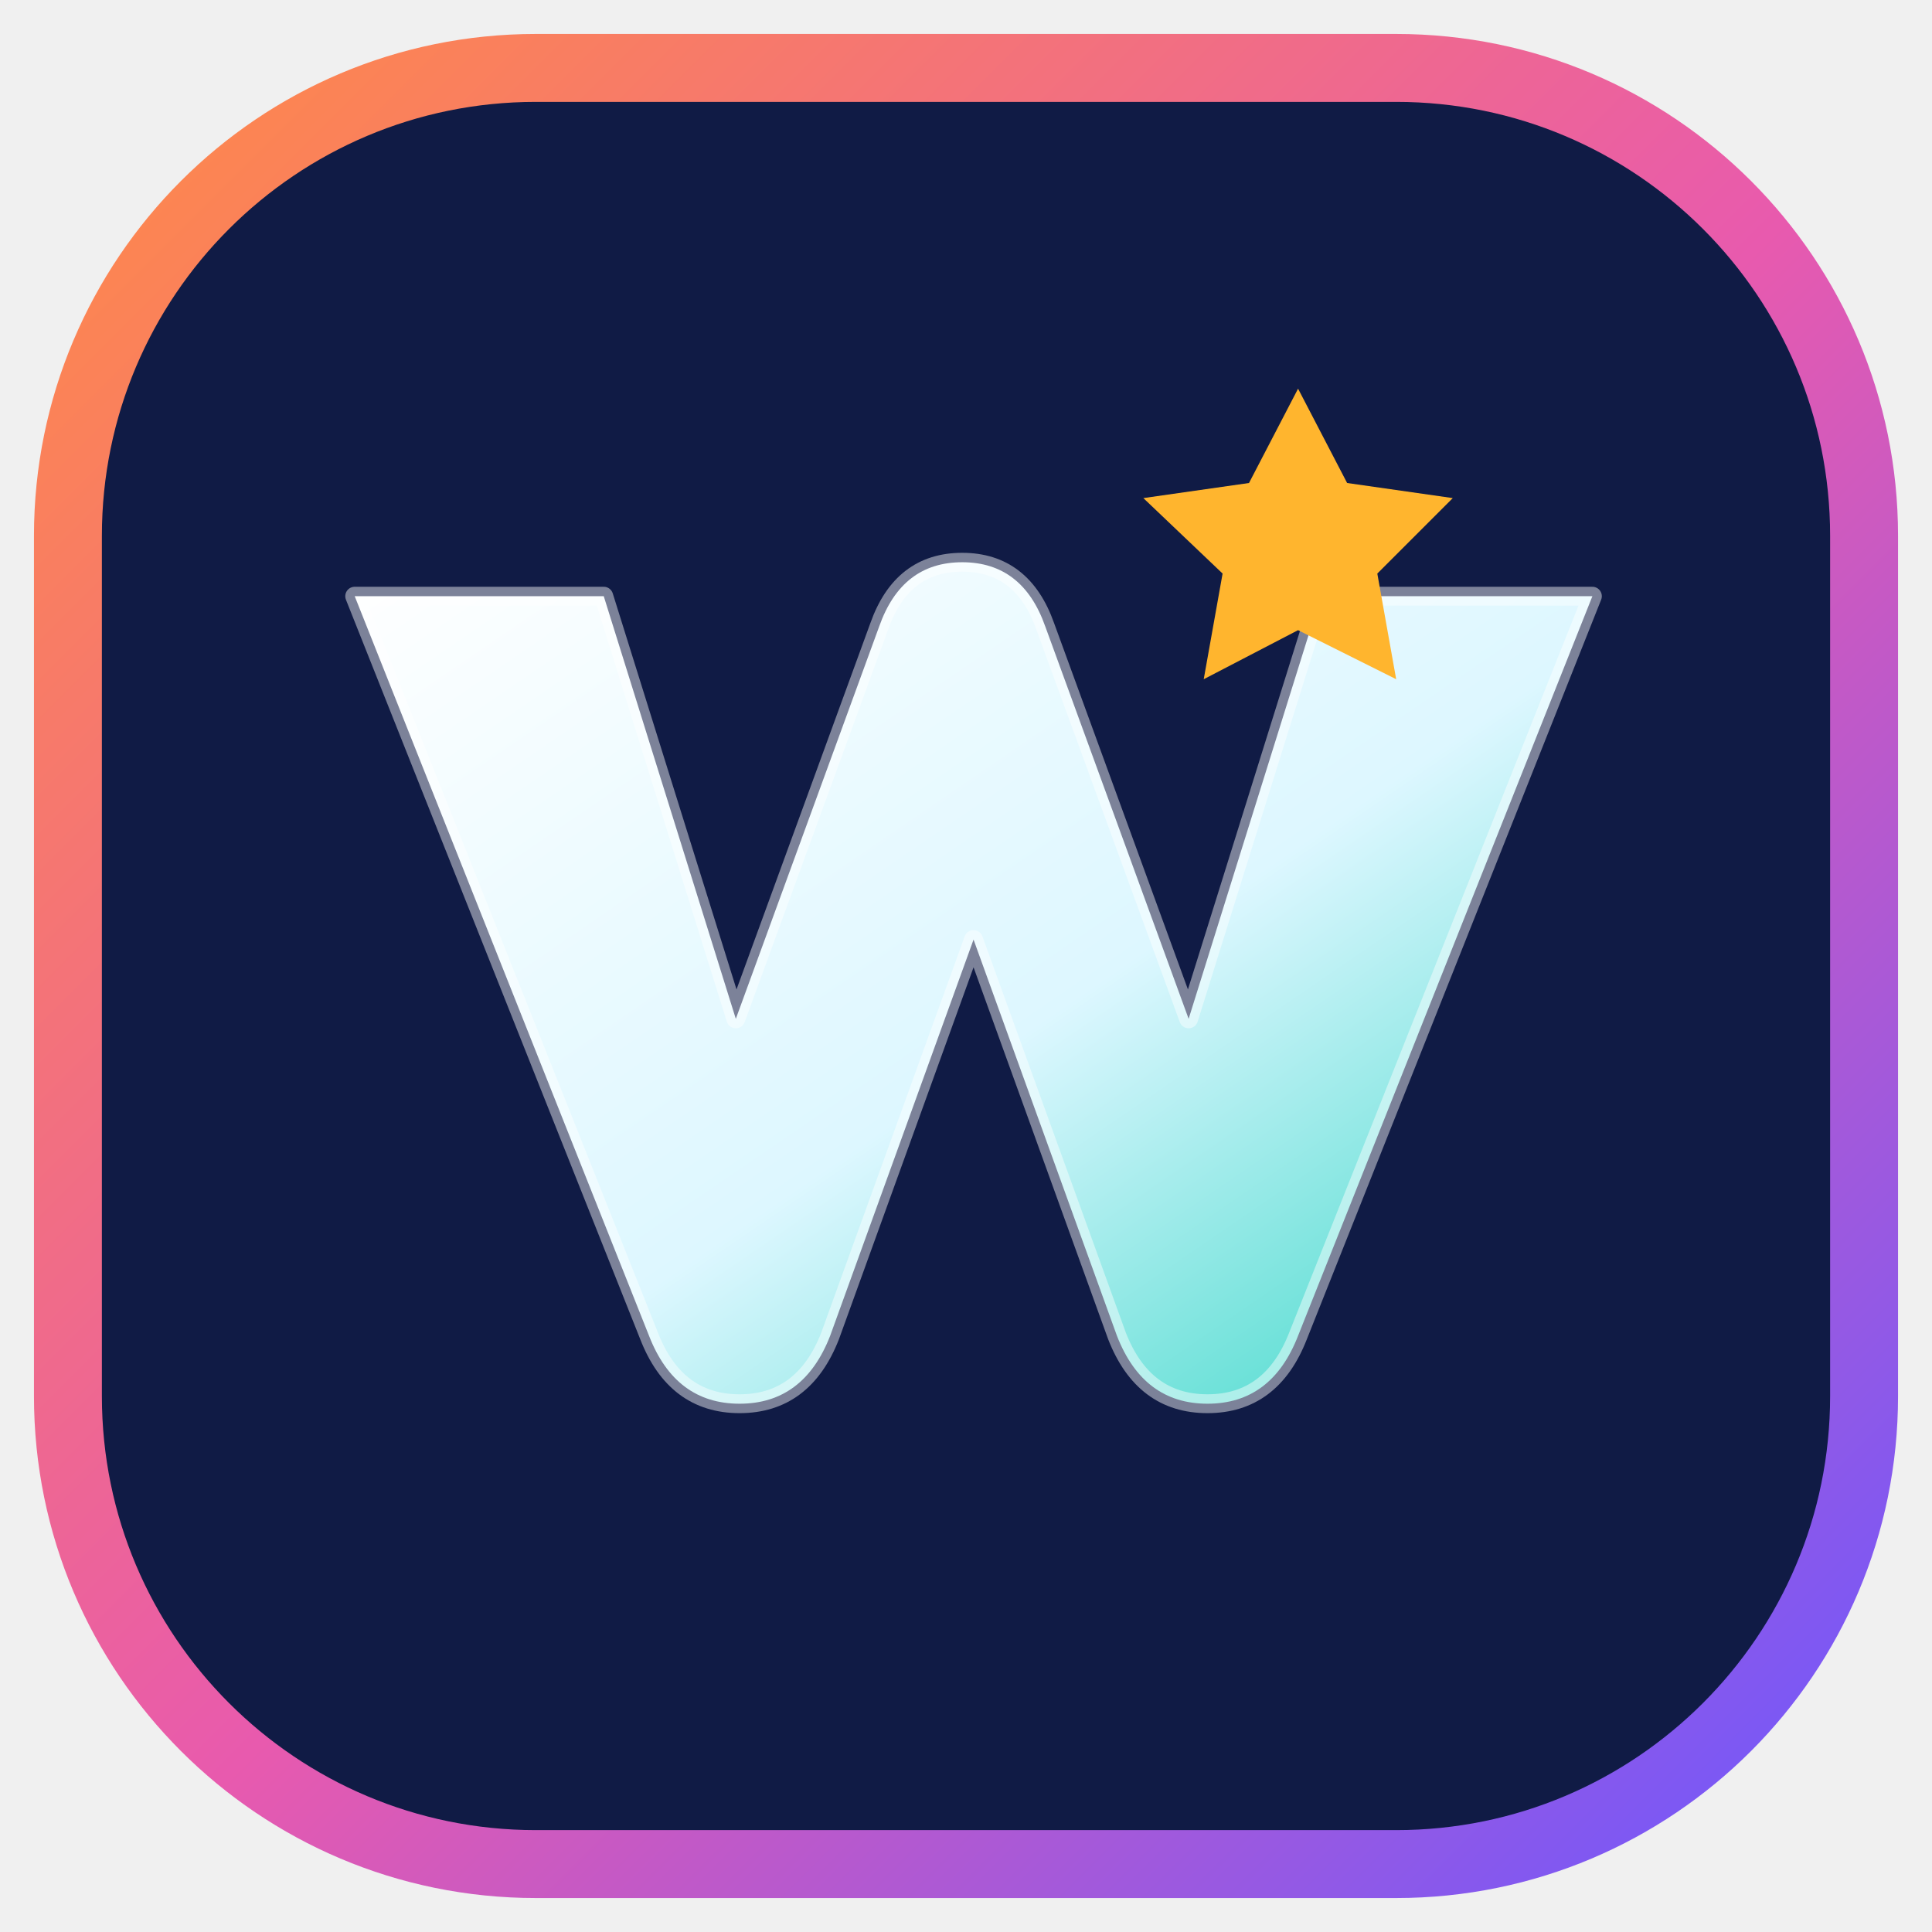
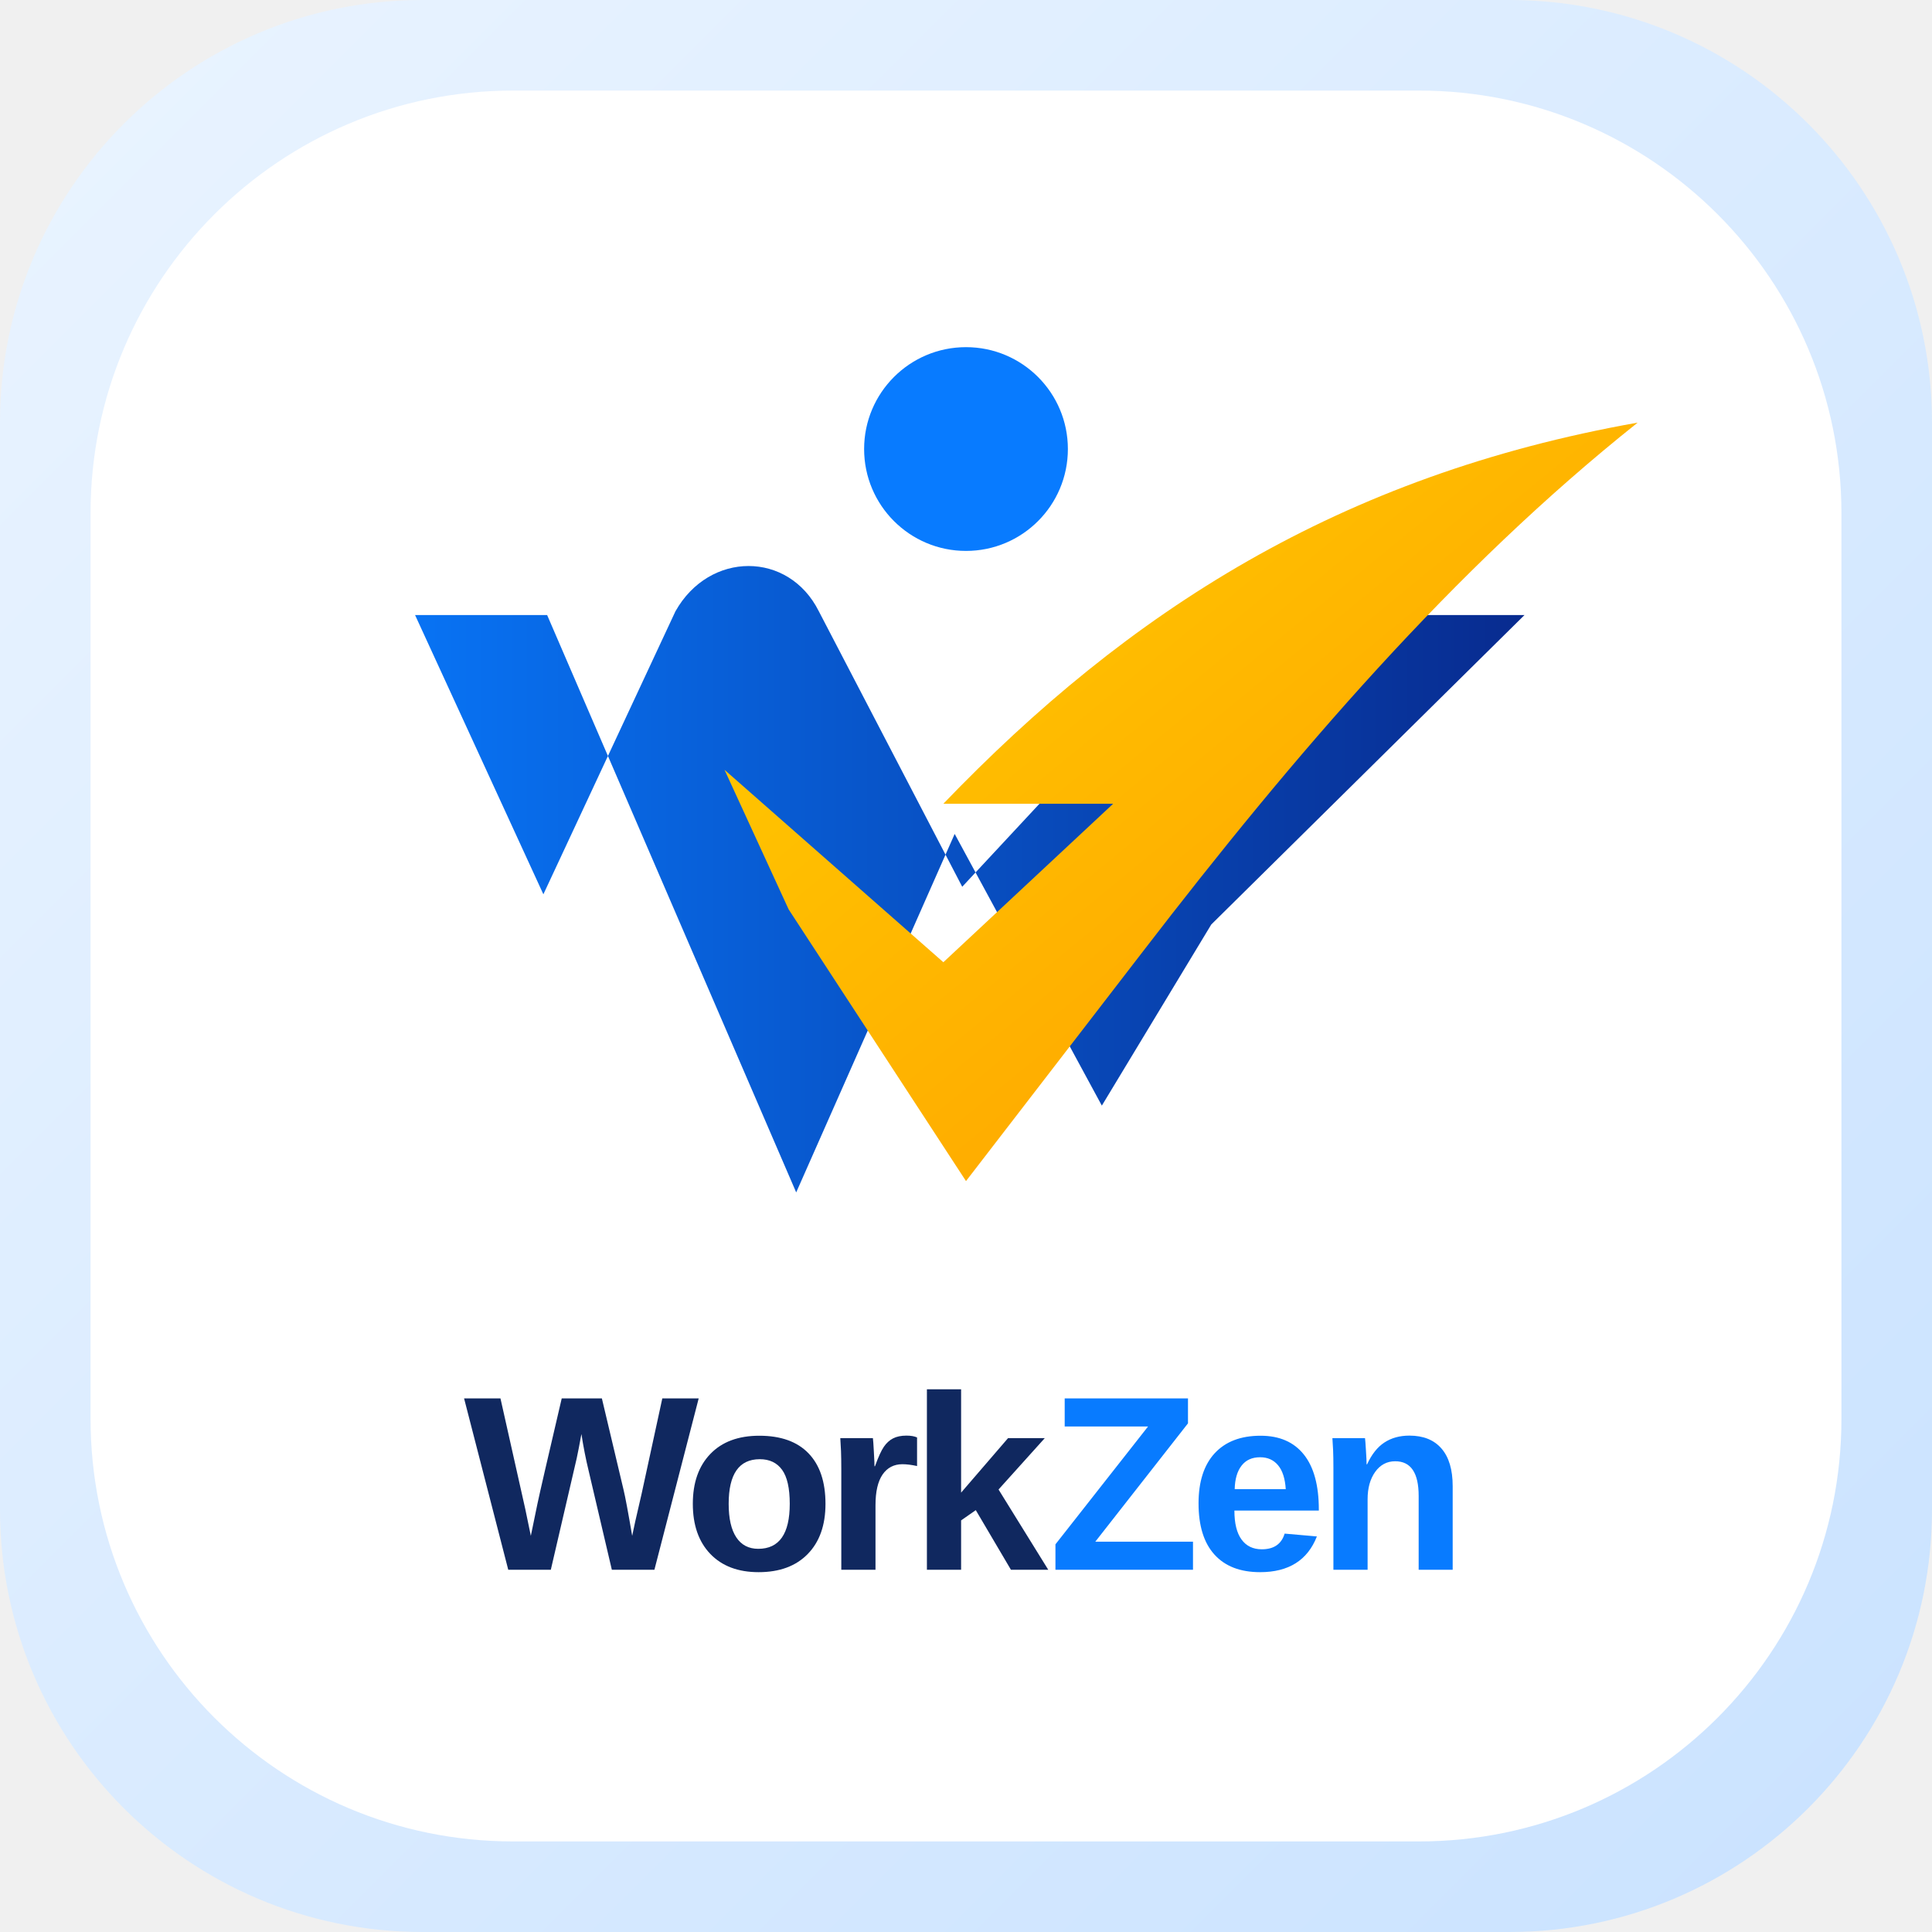
<svg xmlns="http://www.w3.org/2000/svg" viewBox="0 0 512 512">
  <defs>
-     <linearGradient id="frame" x1="0" y1="0" x2="1" y2="1">
-       <stop stop-color="#FF8B45" />
-       <stop offset=".52" stop-color="#E85AAE" />
-       <stop offset="1" stop-color="#6B58FF" />
+     <linearGradient id="bg" x1="0" y1="0" x2="1" y2="1">
+       <stop stop-color="#EAF4FF" />
+       <stop offset="1" stop-color="#C9E2FF" />
    </linearGradient>
-     <linearGradient id="letter" x1="0" y1="0" x2="1" y2="1">
-       <stop stop-color="#FFFFFF" />
-       <stop offset=".55" stop-color="#DDF7FF" />
-       <stop offset="1" stop-color="#33D6C5" />
+     <linearGradient id="blue" x1="0" y1="0" x2="1" y2="0">
+       <stop stop-color="#087BFF" />
+       <stop offset="1" stop-color="#082B8F" />
+     </linearGradient>
+     <linearGradient id="gold" x1="0" y1="0" x2="1" y2="1">
+       <stop stop-color="#FFD000" />
+       <stop offset="1" stop-color="#FF9900" />
    </linearGradient>
  </defs>
-   <rect x="18" y="18" width="476" height="476" rx="124" fill="#101B45" stroke="url(#frame)" stroke-width="18" />
-   <path d="M94 158 L172 354 Q179 372 196 372 Q213 372 220 354 L258 249 L296 354 Q303 372 320 372 Q337 372 344 354 L422 158 L350 158 L315 270 L277 166 Q271 149 255 149 Q239 149 233 166 L195 270 L160 158 Z" fill="url(#letter)" stroke="#FFFFFF" stroke-opacity=".45" stroke-width="5" stroke-linejoin="round" />
-   <path d="M344 103 L357 128 L385 132 L365 152 L370 180 L344 167 L319 180 L324 152 L303 132 L331 128 Z" fill="#FFB52E" />
+   <rect width="512" height="512" rx="112" fill="url(#bg)" />
+   <rect x="24" y="24" width="464" height="464" rx="112" fill="#FFFFFF" />
+   <circle cx="256" cy="119" r="27" fill="#087BFF" />
+   <path d="M76 163h69l66 153 42-95 39 72 29-48 83-82h-82l-67 72-38-73c-8-16-29-16-38 0l-35 75-34-74z" fill="url(#blue)" />
+   <path d="M250 213c49-51 105-87 184-101-49 39-91 88-131 140l-47 61-47-72-17-37 58 51 45-42z" fill="url(#gold)" />
+   <text x="256" y="416" text-anchor="middle" font-family="Arial, Helvetica, sans-serif" font-size="66" font-weight="800" letter-spacing="-3" fill="#10285F">Work<tspan fill="#087BFF">Zen</tspan>
+   </text>
</svg>
